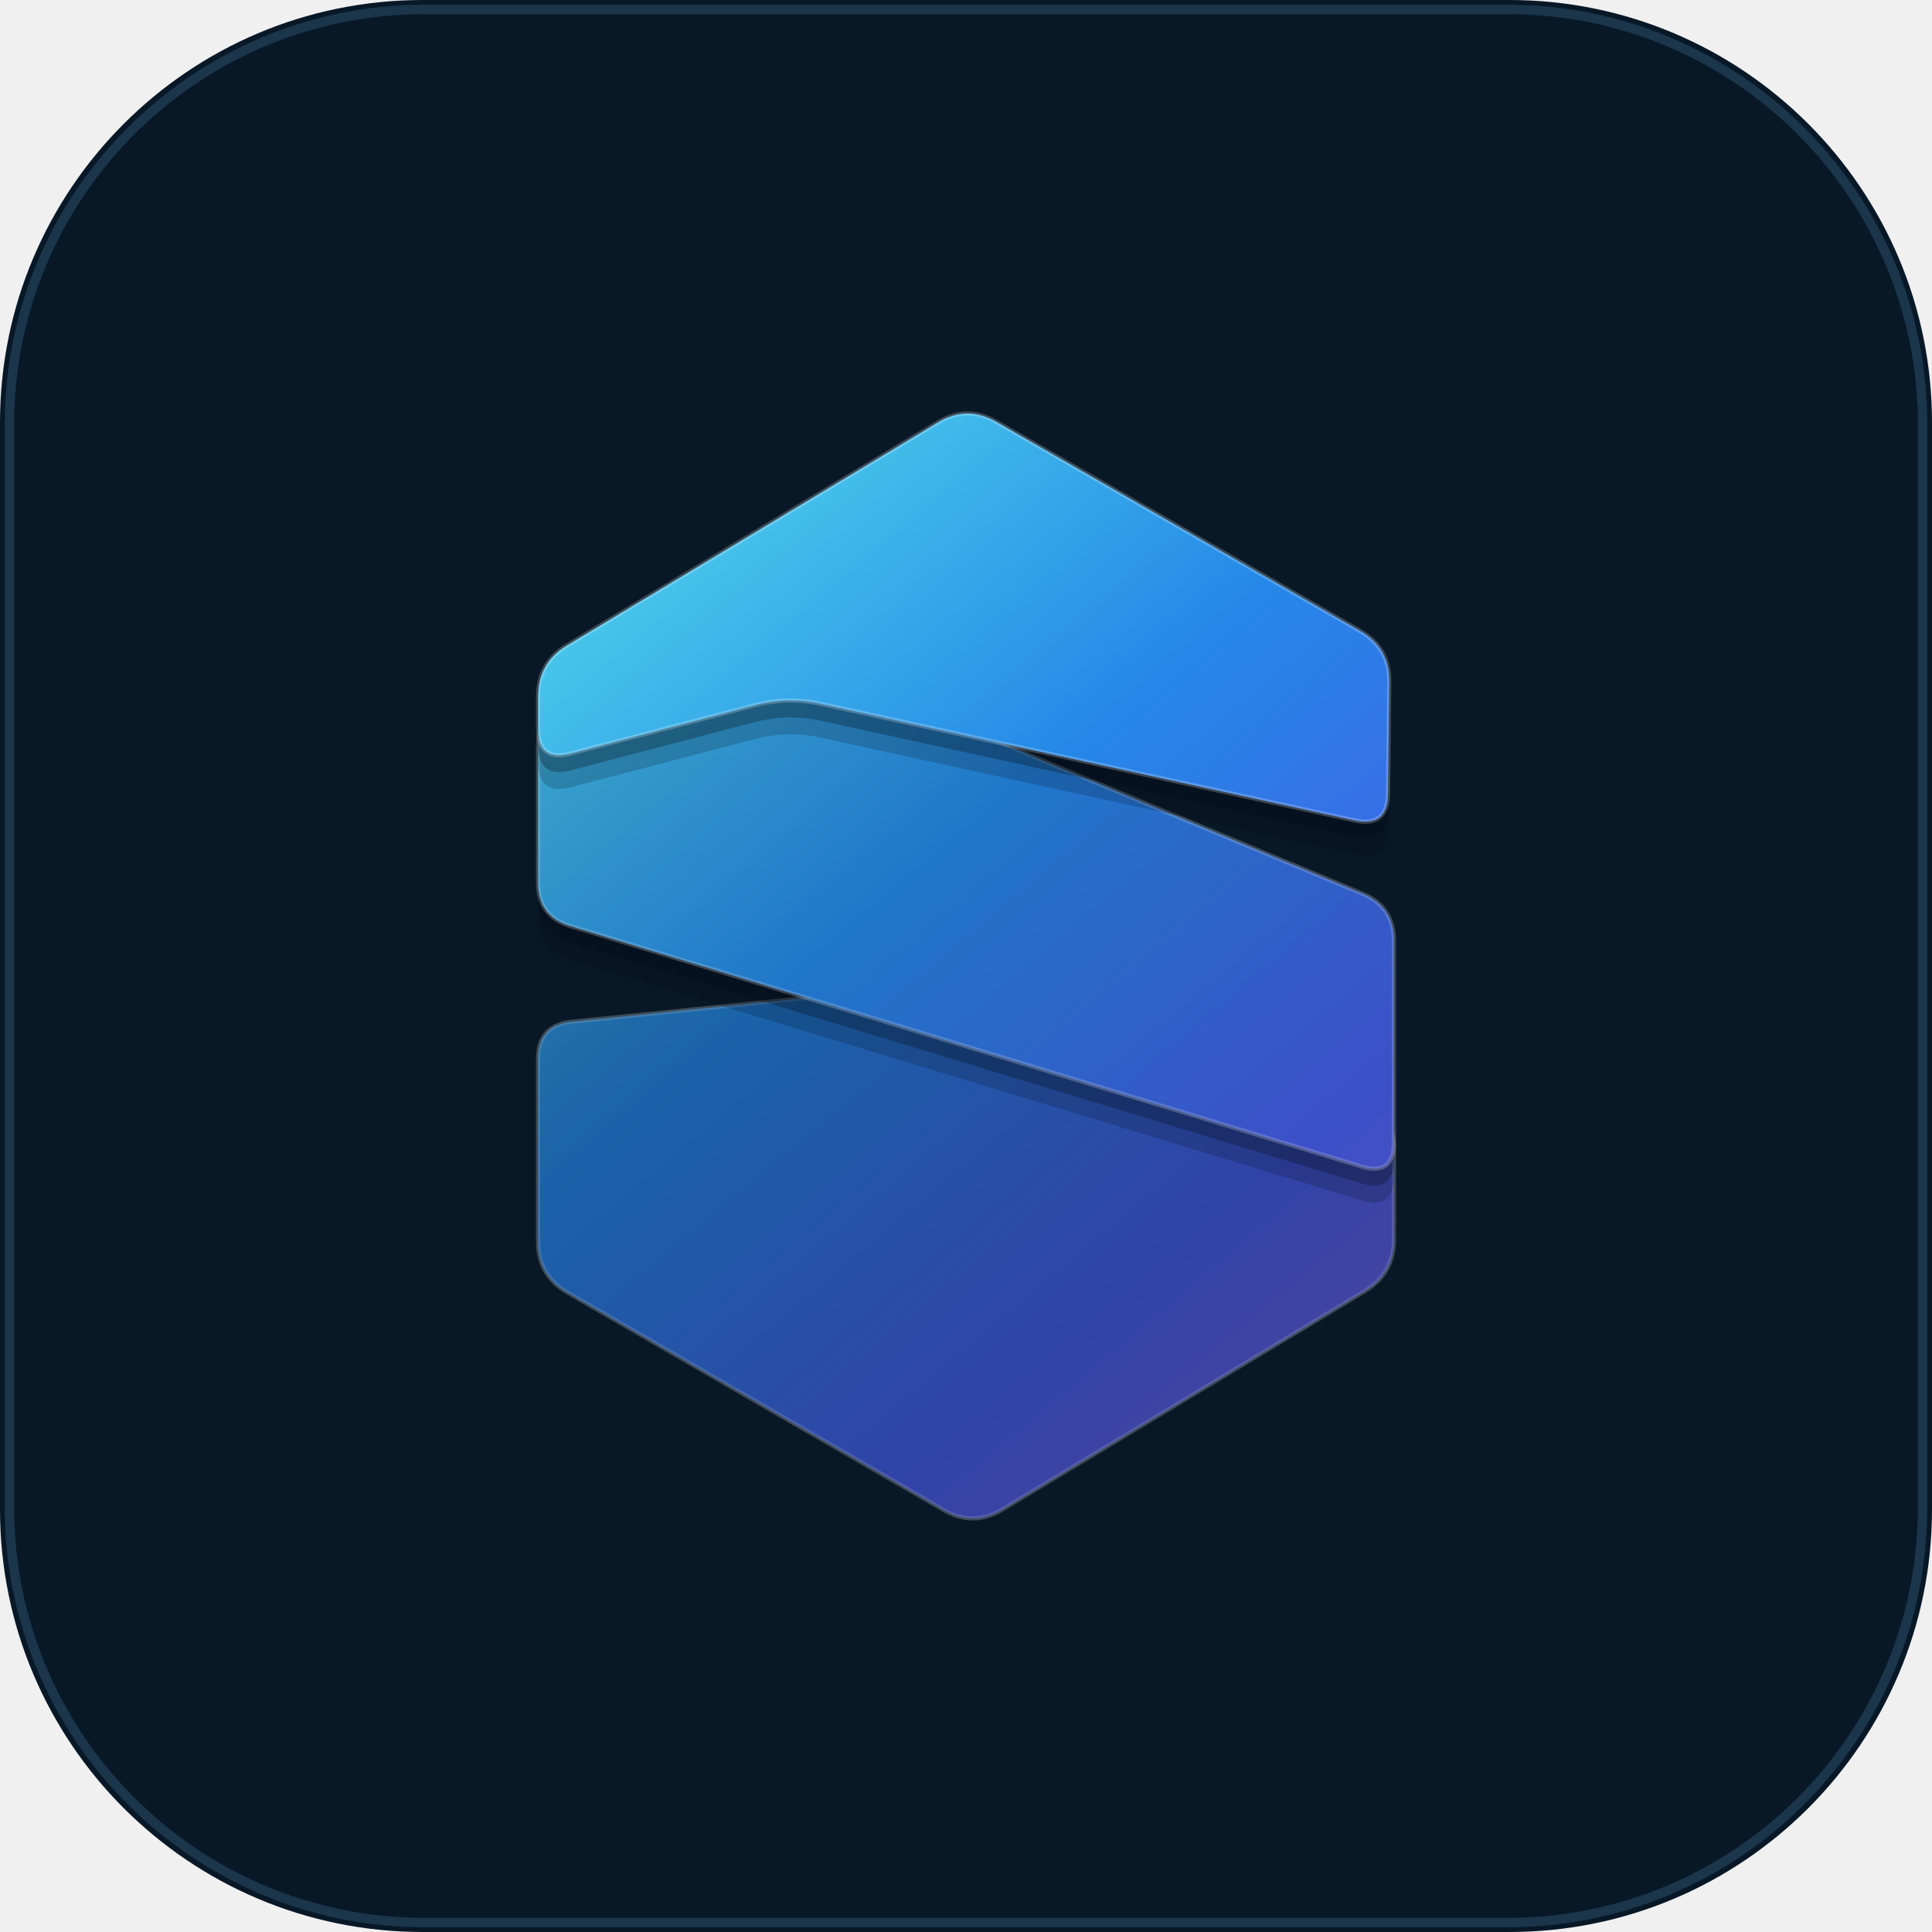
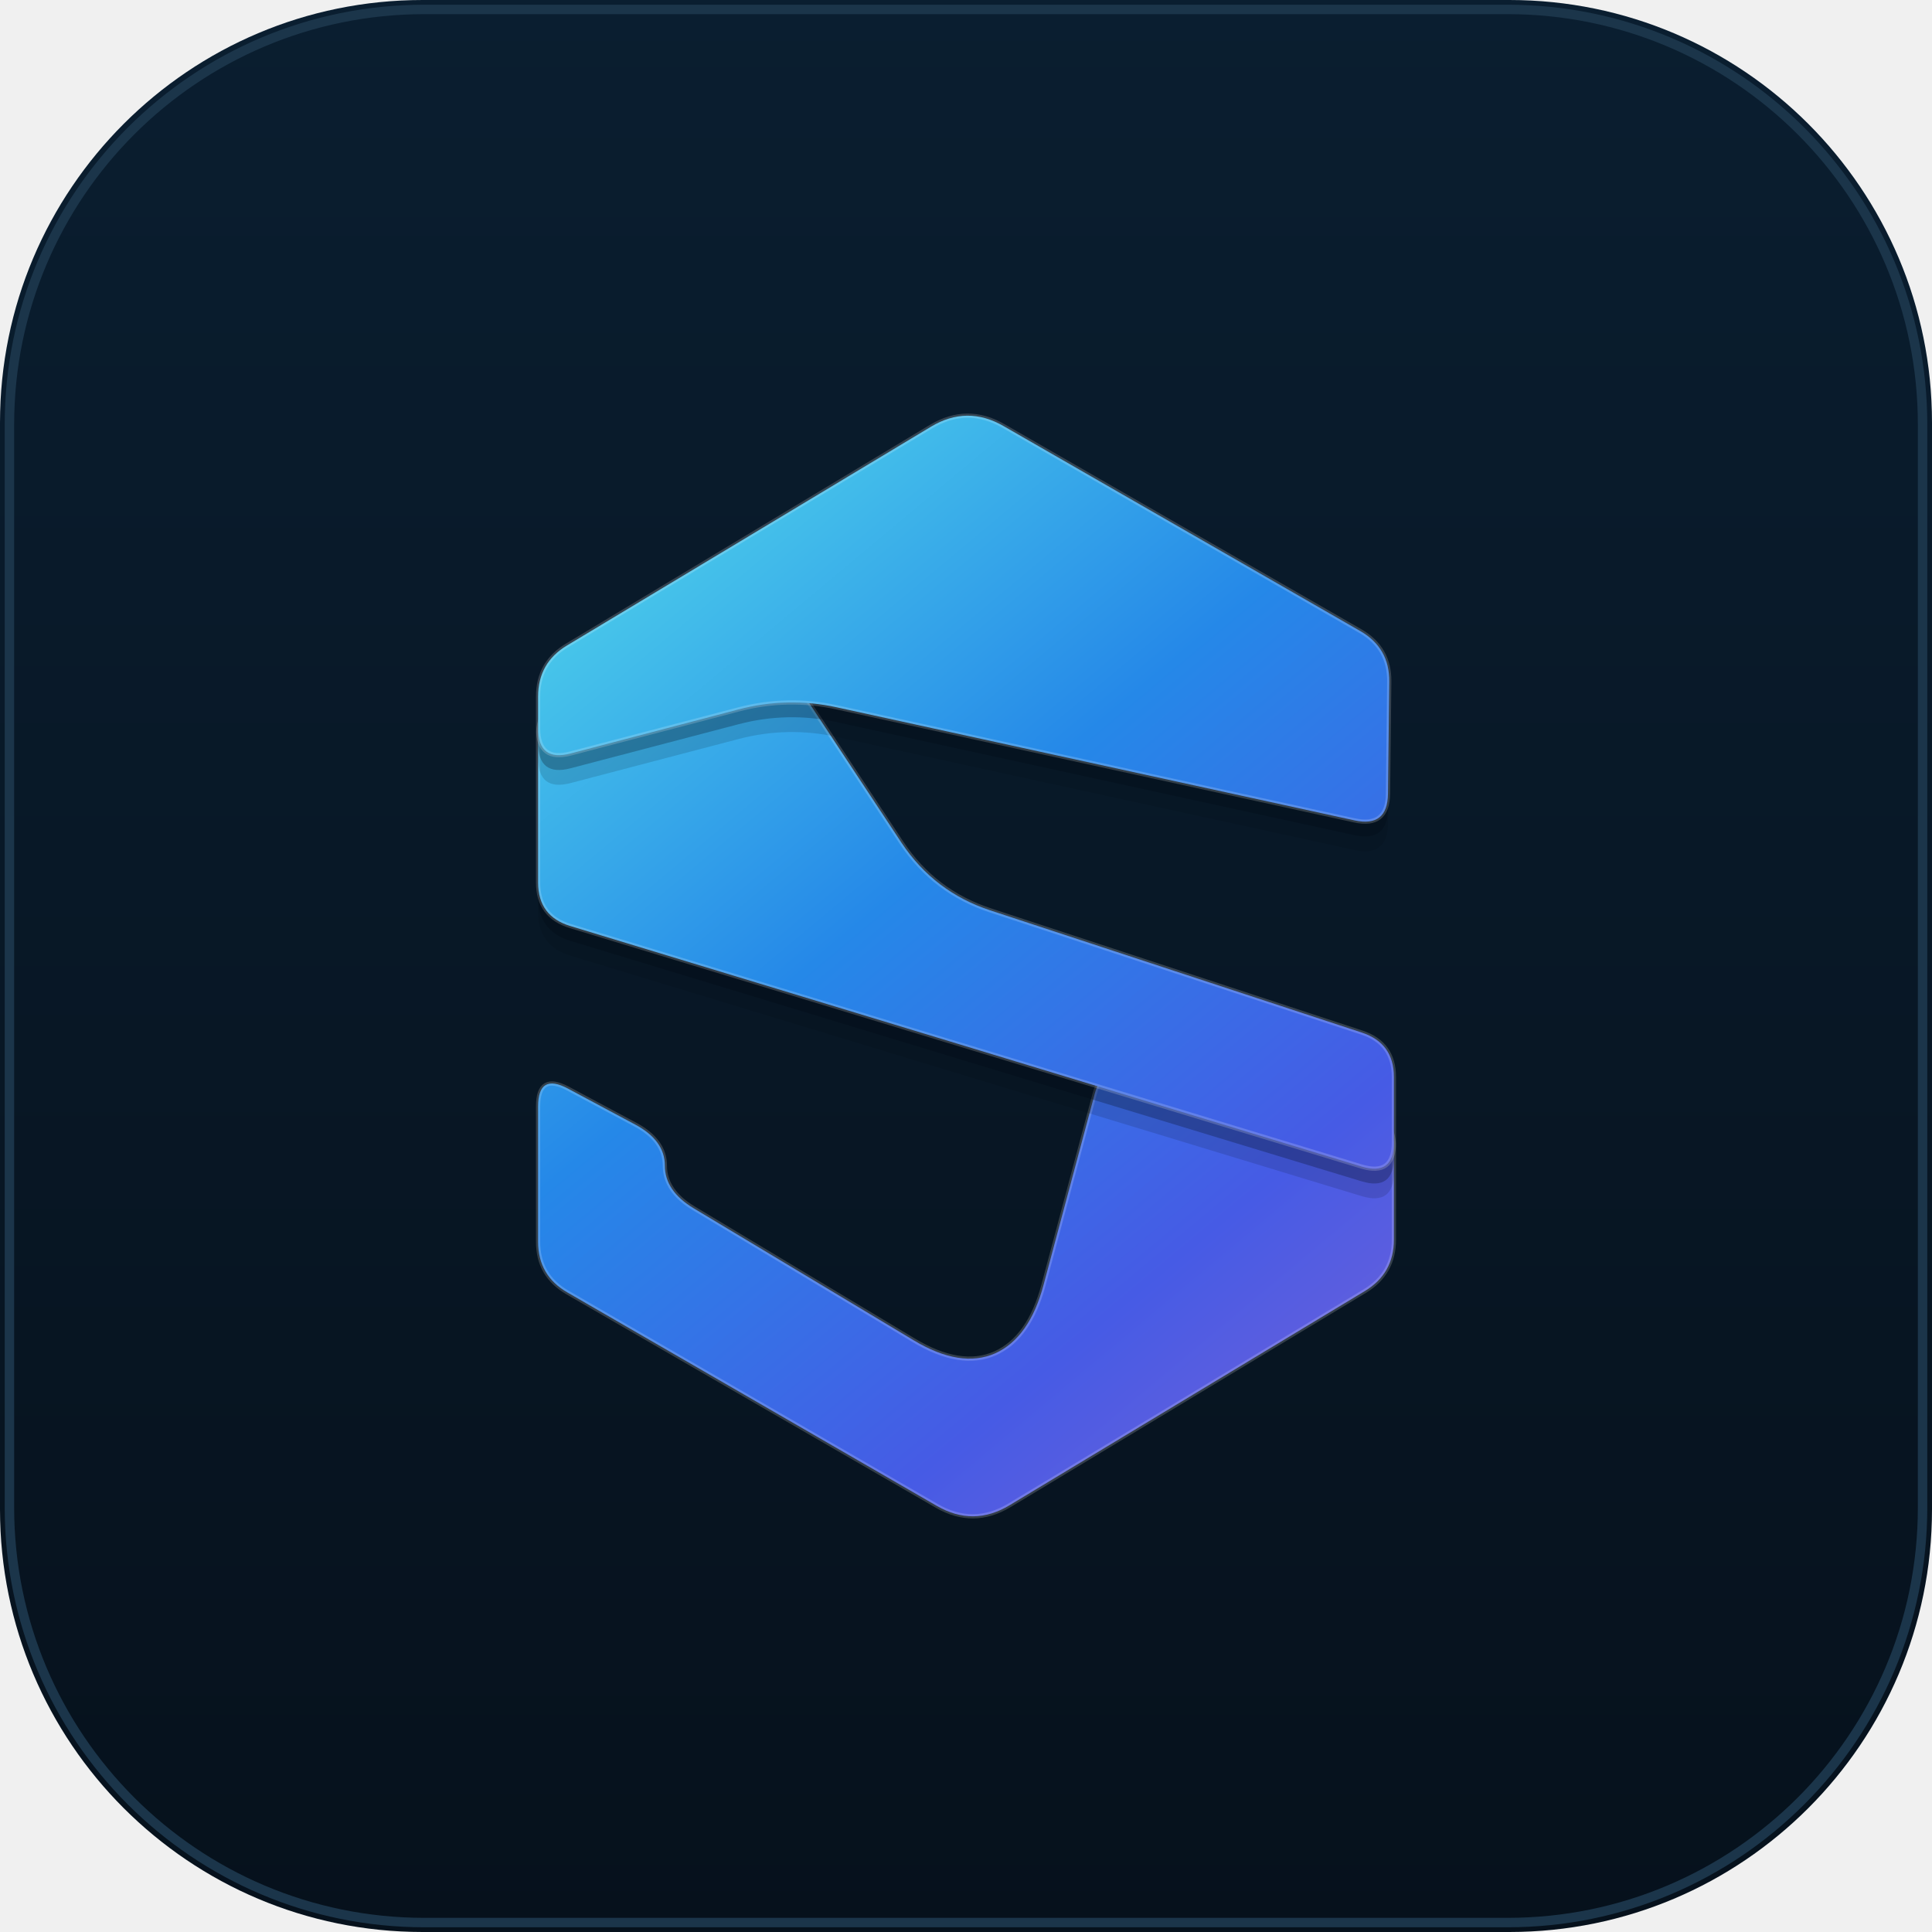
<svg xmlns="http://www.w3.org/2000/svg" viewBox="0 0 1024 1024" role="img" aria-labelledby="title">
  <defs>
    <linearGradient id="sc-mark" x1="70" y1="50" x2="480" y2="540" gradientUnits="userSpaceOnUse">
      <stop offset="0" stop-color="#54DDEB" />
      <stop offset="0.42" stop-color="#2588E8" />
      <stop offset="0.76" stop-color="#465BE5" />
      <stop offset="1" stop-color="#7761D8" />
    </linearGradient>
  </defs>
-   <rect width="1024" height="1024" rx="224" fill="#081827" />
+   <defs>
+     <linearGradient id="sc-tile" x1="0" y1="0" x2="0" y2="1">
+       <stop offset="0" stop-color="#0A1E30" />
+       <stop offset="1" stop-color="#06111C" />
+     </linearGradient>
+   </defs>
+   <rect width="1024" height="1024" rx="224" fill="url(#sc-tile)" />
  <rect x="5" y="5" width="1014" height="1014" rx="220" fill="none" stroke="#1B354A" stroke-width="5" />
  <g transform="translate(512 512) scale(1.12) translate(-275 -290)">
-     <path d="M72.5 334 Q72.5 318 88.4 316.4 L234.1 301.6 Q250 300 265.5 303.9 L384.5 334.1 Q400 338 415.4 342.4 L462.1 355.6 Q477.5 360 477.5 376 L477.5 419.5 Q477.5 435.5 463.8 443.8 L292.2 547.2 Q278.5 555.5 264.6 547.5 L86.4 444.5 Q72.5 436.5 72.5 420.5Z" fill="url(#sc-mark)" stroke="#FFFFFF" stroke-opacity="0.22" stroke-width="2" stroke-linejoin="round" />
-     <path d="M72.5 334 Q72.5 318 88.4 316.4 L234.1 301.6 Q250 300 265.5 303.9 L384.5 334.1 Q400 338 415.4 342.4 L462.1 355.6 Q477.5 360 477.5 376 L477.5 419.5 Q477.5 435.5 463.8 443.8 L292.2 547.2 Q278.5 555.5 264.6 547.5 L86.4 444.5 Q72.5 436.5 72.5 420.5Z" fill="#020B14" fill-opacity="0.3" />
-     <path d="M72.5 186 Q72.5 170 88 166.1 L175 143.9 Q190.5 140 205.2 146.4 L285.3 181.6 Q300 188 314.8 194.2 L462.7 255.8 Q477.5 262 477.5 278 L477.5 373.5 Q477.5 389.5 462.2 384.9 L87.8 271.1 Q72.5 266.5 72.5 250.5Z" fill="#020B14" fill-opacity="0.28" transform="translate(0 8)" />
-     <path d="M72.5 186 Q72.5 170 88 166.1 L175 143.9 Q190.5 140 205.2 146.4 L285.3 181.6 Q300 188 314.8 194.2 L462.7 255.8 Q477.5 262 477.5 278 L477.5 373.5 Q477.5 389.5 462.2 384.9 L87.8 271.1 Q72.5 266.5 72.5 250.5Z" fill="#020B14" fill-opacity="0.18" transform="translate(0 16)" />
-     <path d="M72.5 186 Q72.5 170 88 166.1 L175 143.9 Q190.5 140 205.2 146.4 L285.3 181.6 Q300 188 314.8 194.2 L462.7 255.8 Q477.5 262 477.5 278 L477.5 373.5 Q477.5 389.5 462.2 384.9 L87.8 271.1 Q72.5 266.5 72.5 250.5Z" fill="url(#sc-mark)" stroke="#FFFFFF" stroke-opacity="0.22" stroke-width="2" stroke-linejoin="round" />
-     <path d="M72.5 186 Q72.5 170 88 166.1 L175 143.9 Q190.5 140 205.2 146.4 L285.3 181.6 Q300 188 314.8 194.2 L462.7 255.8 Q477.5 262 477.5 278 L477.5 373.5 Q477.5 389.5 462.2 384.9 L87.8 271.1 Q72.5 266.5 72.5 250.5Z" fill="#020B14" fill-opacity="0.14" />
-     <path d="M72.5 162.5 Q72.5 146.5 86.2 138.3 L261.8 32.7 Q275.5 24.5 289.4 32.5 L461.6 131.5 Q475.5 139.5 475.3 155.5 L474.7 208.5 Q474.5 224.5 458.9 221.1 L206.1 165.9 Q190.5 162.5 175 166.6 L88 189.4 Q72.5 193.5 72.5 177.5Z" fill="#020B14" fill-opacity="0.28" transform="translate(0 8)" />
-     <path d="M72.5 162.5 Q72.5 146.5 86.2 138.3 L261.8 32.7 Q275.5 24.5 289.4 32.5 L461.6 131.5 Q475.5 139.5 475.3 155.5 L474.7 208.5 Q474.5 224.5 458.9 221.1 L206.1 165.9 Q190.5 162.5 175 166.6 L88 189.4 Q72.5 193.5 72.5 177.5Z" fill="#020B14" fill-opacity="0.18" transform="translate(0 16)" />
-     <path d="M72.5 162.5 Q72.5 146.5 86.2 138.3 L261.8 32.7 Q275.5 24.5 289.4 32.5 L461.6 131.5 Q475.5 139.5 475.3 155.5 L474.7 208.5 Q474.5 224.5 458.9 221.1 L206.1 165.9 Q190.5 162.5 175 166.6 L88 189.4 Q72.5 193.5 72.5 177.5Z" fill="url(#sc-mark)" stroke="#FFFFFF" stroke-opacity="0.22" stroke-width="2" stroke-linejoin="round" />
+     <path d="M72.5 356.5 Q72.5 340.5 86.6 348 L118.4 365 Q132.5 372.5 132.5 384.5 L132.5 384.5 Q132.5 396.5 146.2 404.7 L250.2 467.1 Q272.5 480.5 288.8 473.3 L288.8 473.3 Q305 466 311.7 440.9 L335.9 350.5 Q340 335 355.7 337.9 L461.8 357.1 Q477.5 360 477.5 376 L477.5 419.5 Q477.5 435.5 463.8 443.8 L295.6 545.2 Q278.5 555.5 261.2 545.5 L86.4 444.5 Q72.5 436.5 72.5 420.5Z" fill="url(#sc-mark)" stroke="#FFFFFF" stroke-opacity="0.18" stroke-width="2" stroke-linejoin="round" />
+     <path d="M72.5 181 Q72.5 165 88.4 163 L174.6 152 Q190.5 150 199.3 163.3 L244.5 231.7 Q260 255 286.6 263.7 L462.3 321.5 Q477.5 326.5 477.5 342.5 L477.5 373.5 Q477.5 389.5 462.2 384.9 L87.8 271.1 Q72.5 266.5 72.5 250.5Z" fill="#020B14" fill-opacity="0.26" transform="translate(0 7)" />
+     <path d="M72.5 181 Q72.5 165 88.4 163 L174.6 152 Q190.5 150 199.3 163.3 L244.5 231.7 Q260 255 286.6 263.7 L462.3 321.5 Q477.5 326.5 477.5 342.5 L477.5 373.5 Q477.5 389.5 462.2 384.9 L87.8 271.1 Q72.5 266.5 72.5 250.5Z" fill="#020B14" fill-opacity="0.14" transform="translate(0 14)" />
+     <path d="M72.5 181 Q72.5 165 88.4 163 L174.6 152 Q190.5 150 199.3 163.3 L244.5 231.7 Q260 255 286.6 263.7 L462.3 321.5 Q477.5 326.5 477.5 342.5 L477.5 373.5 Q477.5 389.5 462.2 384.9 L87.8 271.1 Q72.5 266.5 72.5 250.5Z" fill="url(#sc-mark)" stroke="#FFFFFF" stroke-opacity="0.18" stroke-width="2" stroke-linejoin="round" />
+     <path d="M72.5 162.5 Q72.5 146.5 86.2 138.3 L258.4 34.8 Q275.5 24.5 292.8 34.5 L461.6 131.5 Q475.5 139.5 475.3 155.5 L474.7 208.5 Q474.5 224.5 458.9 221.1 L213.9 167.6 Q190.5 162.5 167.3 168.6 L88 189.4 Q72.5 193.5 72.5 177.5Z" fill="#020B14" fill-opacity="0.26" transform="translate(0 7)" />
+     <path d="M72.5 162.5 Q72.5 146.5 86.2 138.3 L258.4 34.8 Q275.5 24.5 292.8 34.5 L461.6 131.5 Q475.5 139.5 475.3 155.5 L474.7 208.5 Q474.5 224.5 458.9 221.1 L213.9 167.6 Q190.5 162.5 167.3 168.6 L88 189.4 Q72.5 193.5 72.5 177.5Z" fill="#020B14" fill-opacity="0.14" transform="translate(0 14)" />
+     <path d="M72.5 162.5 Q72.5 146.5 86.2 138.3 L258.4 34.8 Q275.5 24.5 292.8 34.5 L461.6 131.5 Q475.5 139.5 475.3 155.5 L474.7 208.5 Q474.5 224.5 458.9 221.1 L213.9 167.6 Q190.5 162.5 167.3 168.6 L88 189.4 Q72.5 193.5 72.5 177.5Z" fill="url(#sc-mark)" stroke="#FFFFFF" stroke-opacity="0.18" stroke-width="2" stroke-linejoin="round" />
  </g>
</svg>
